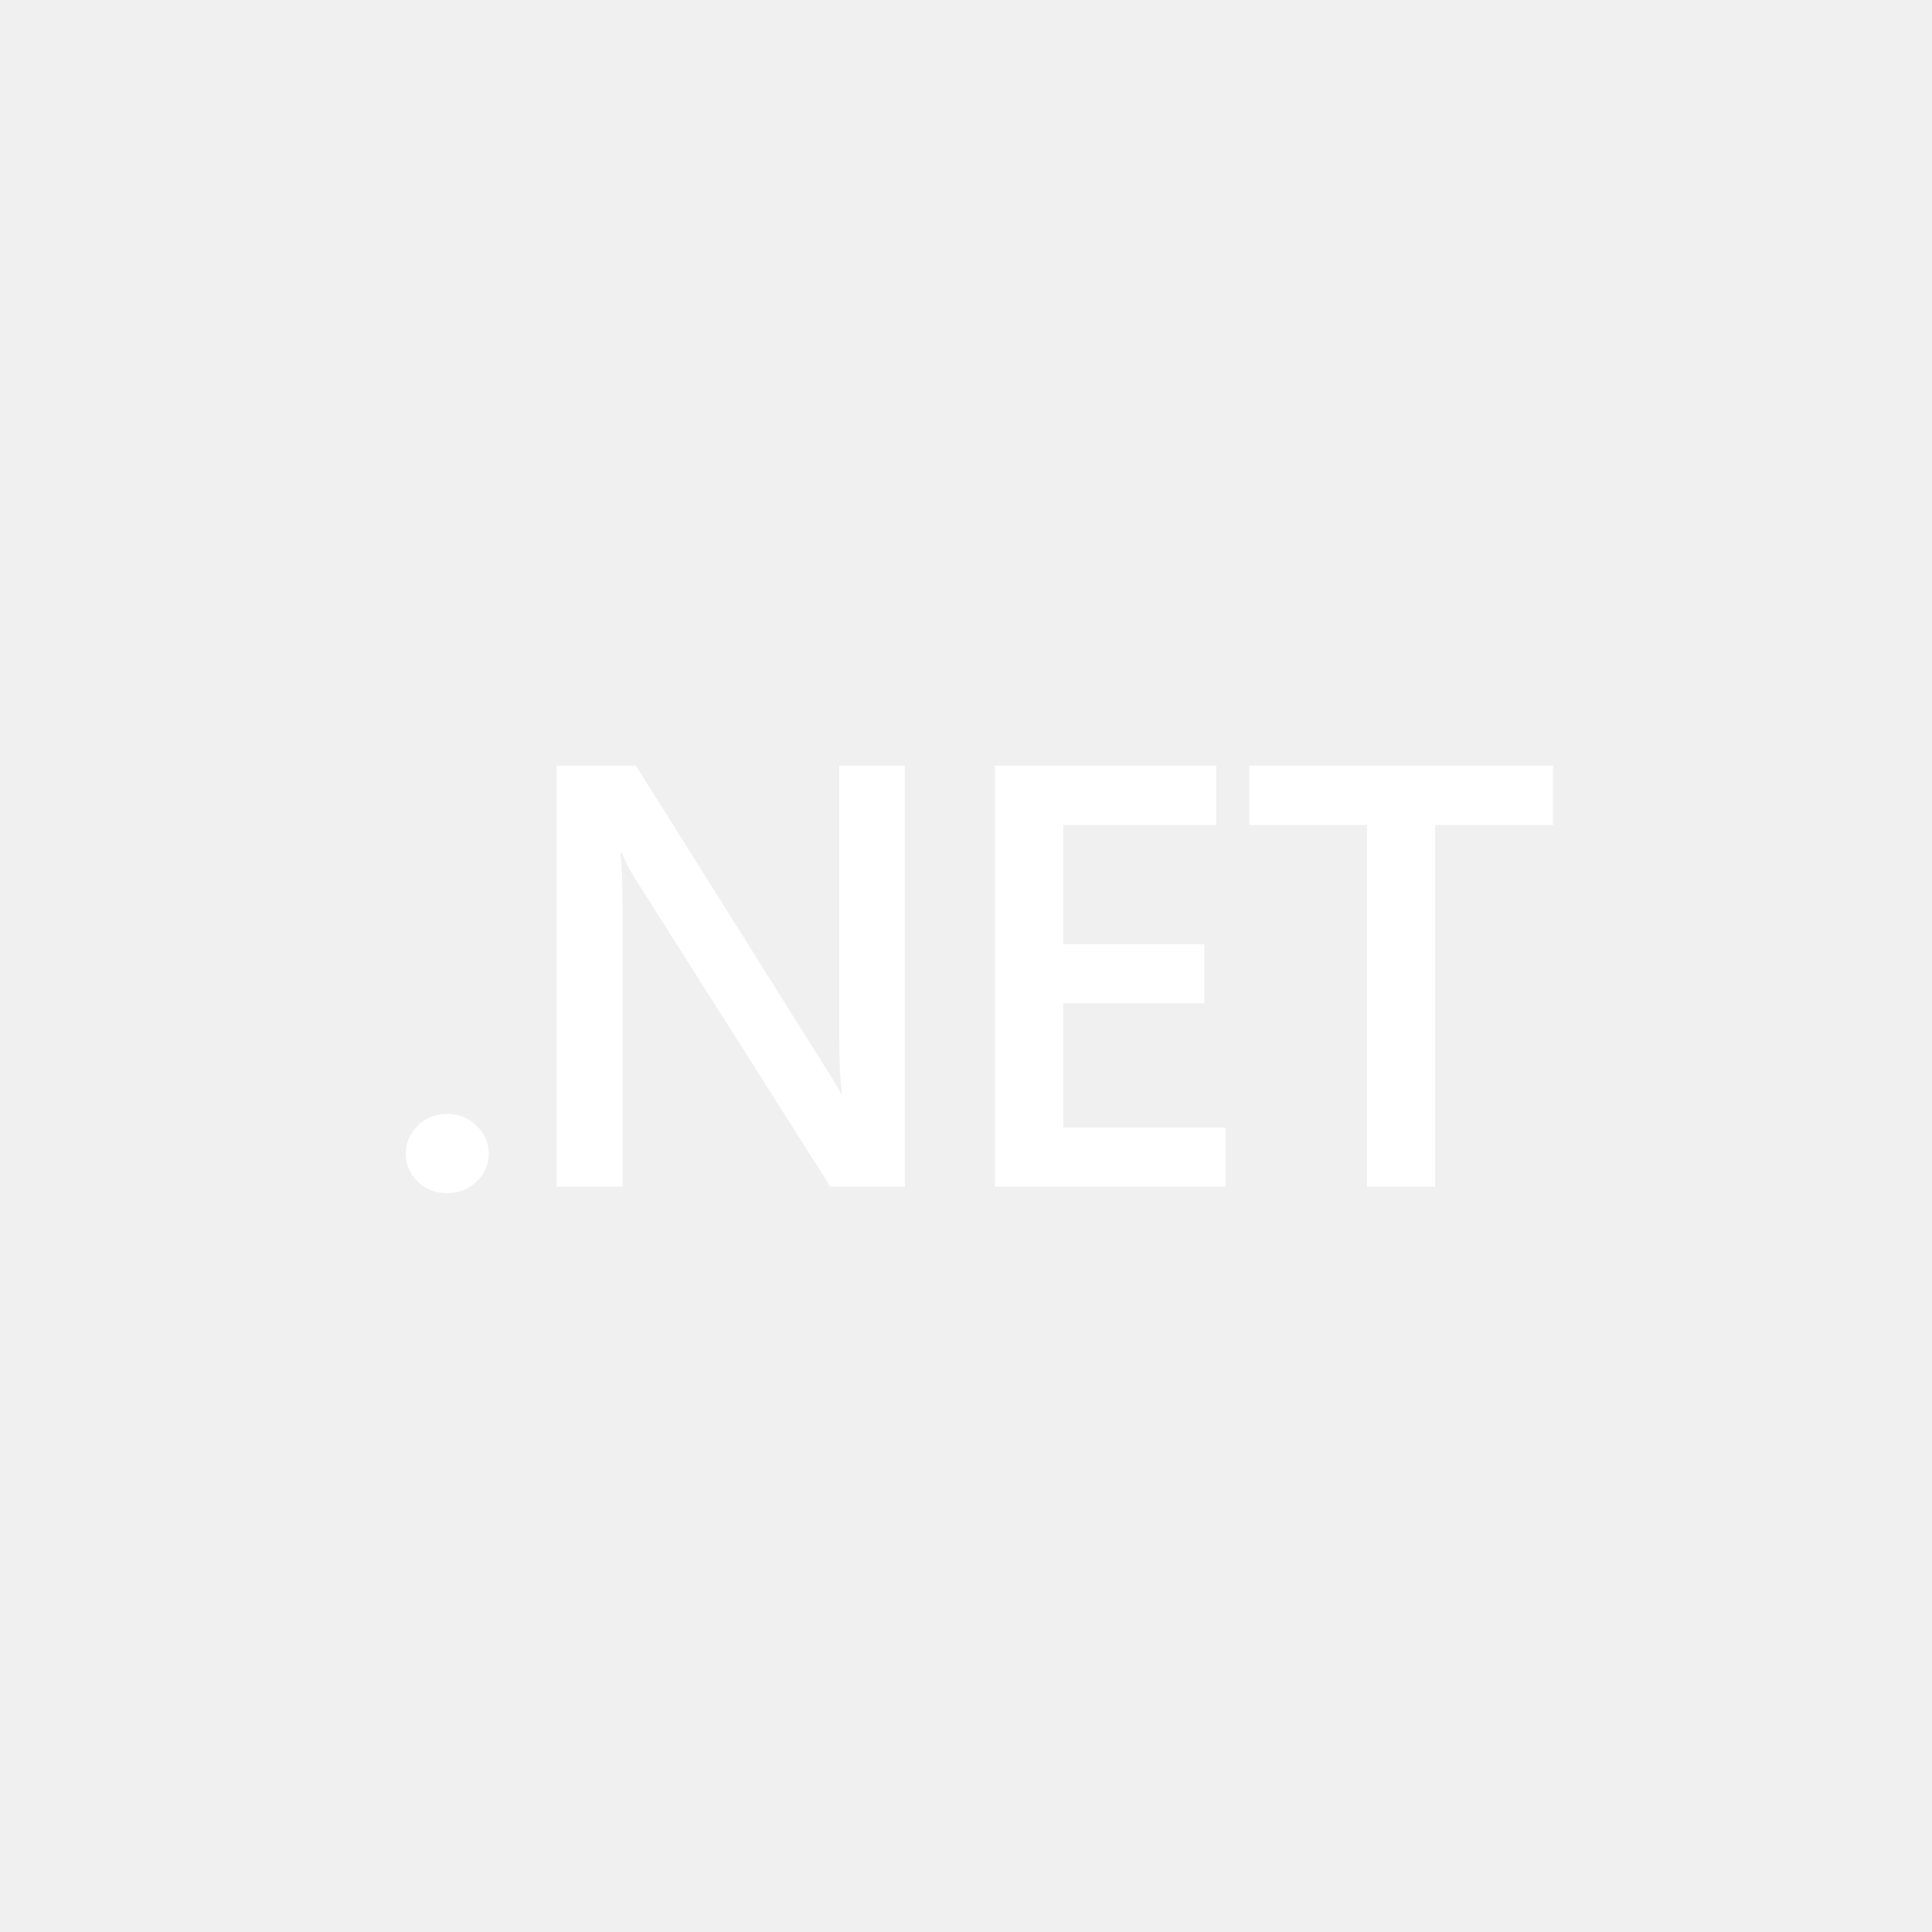
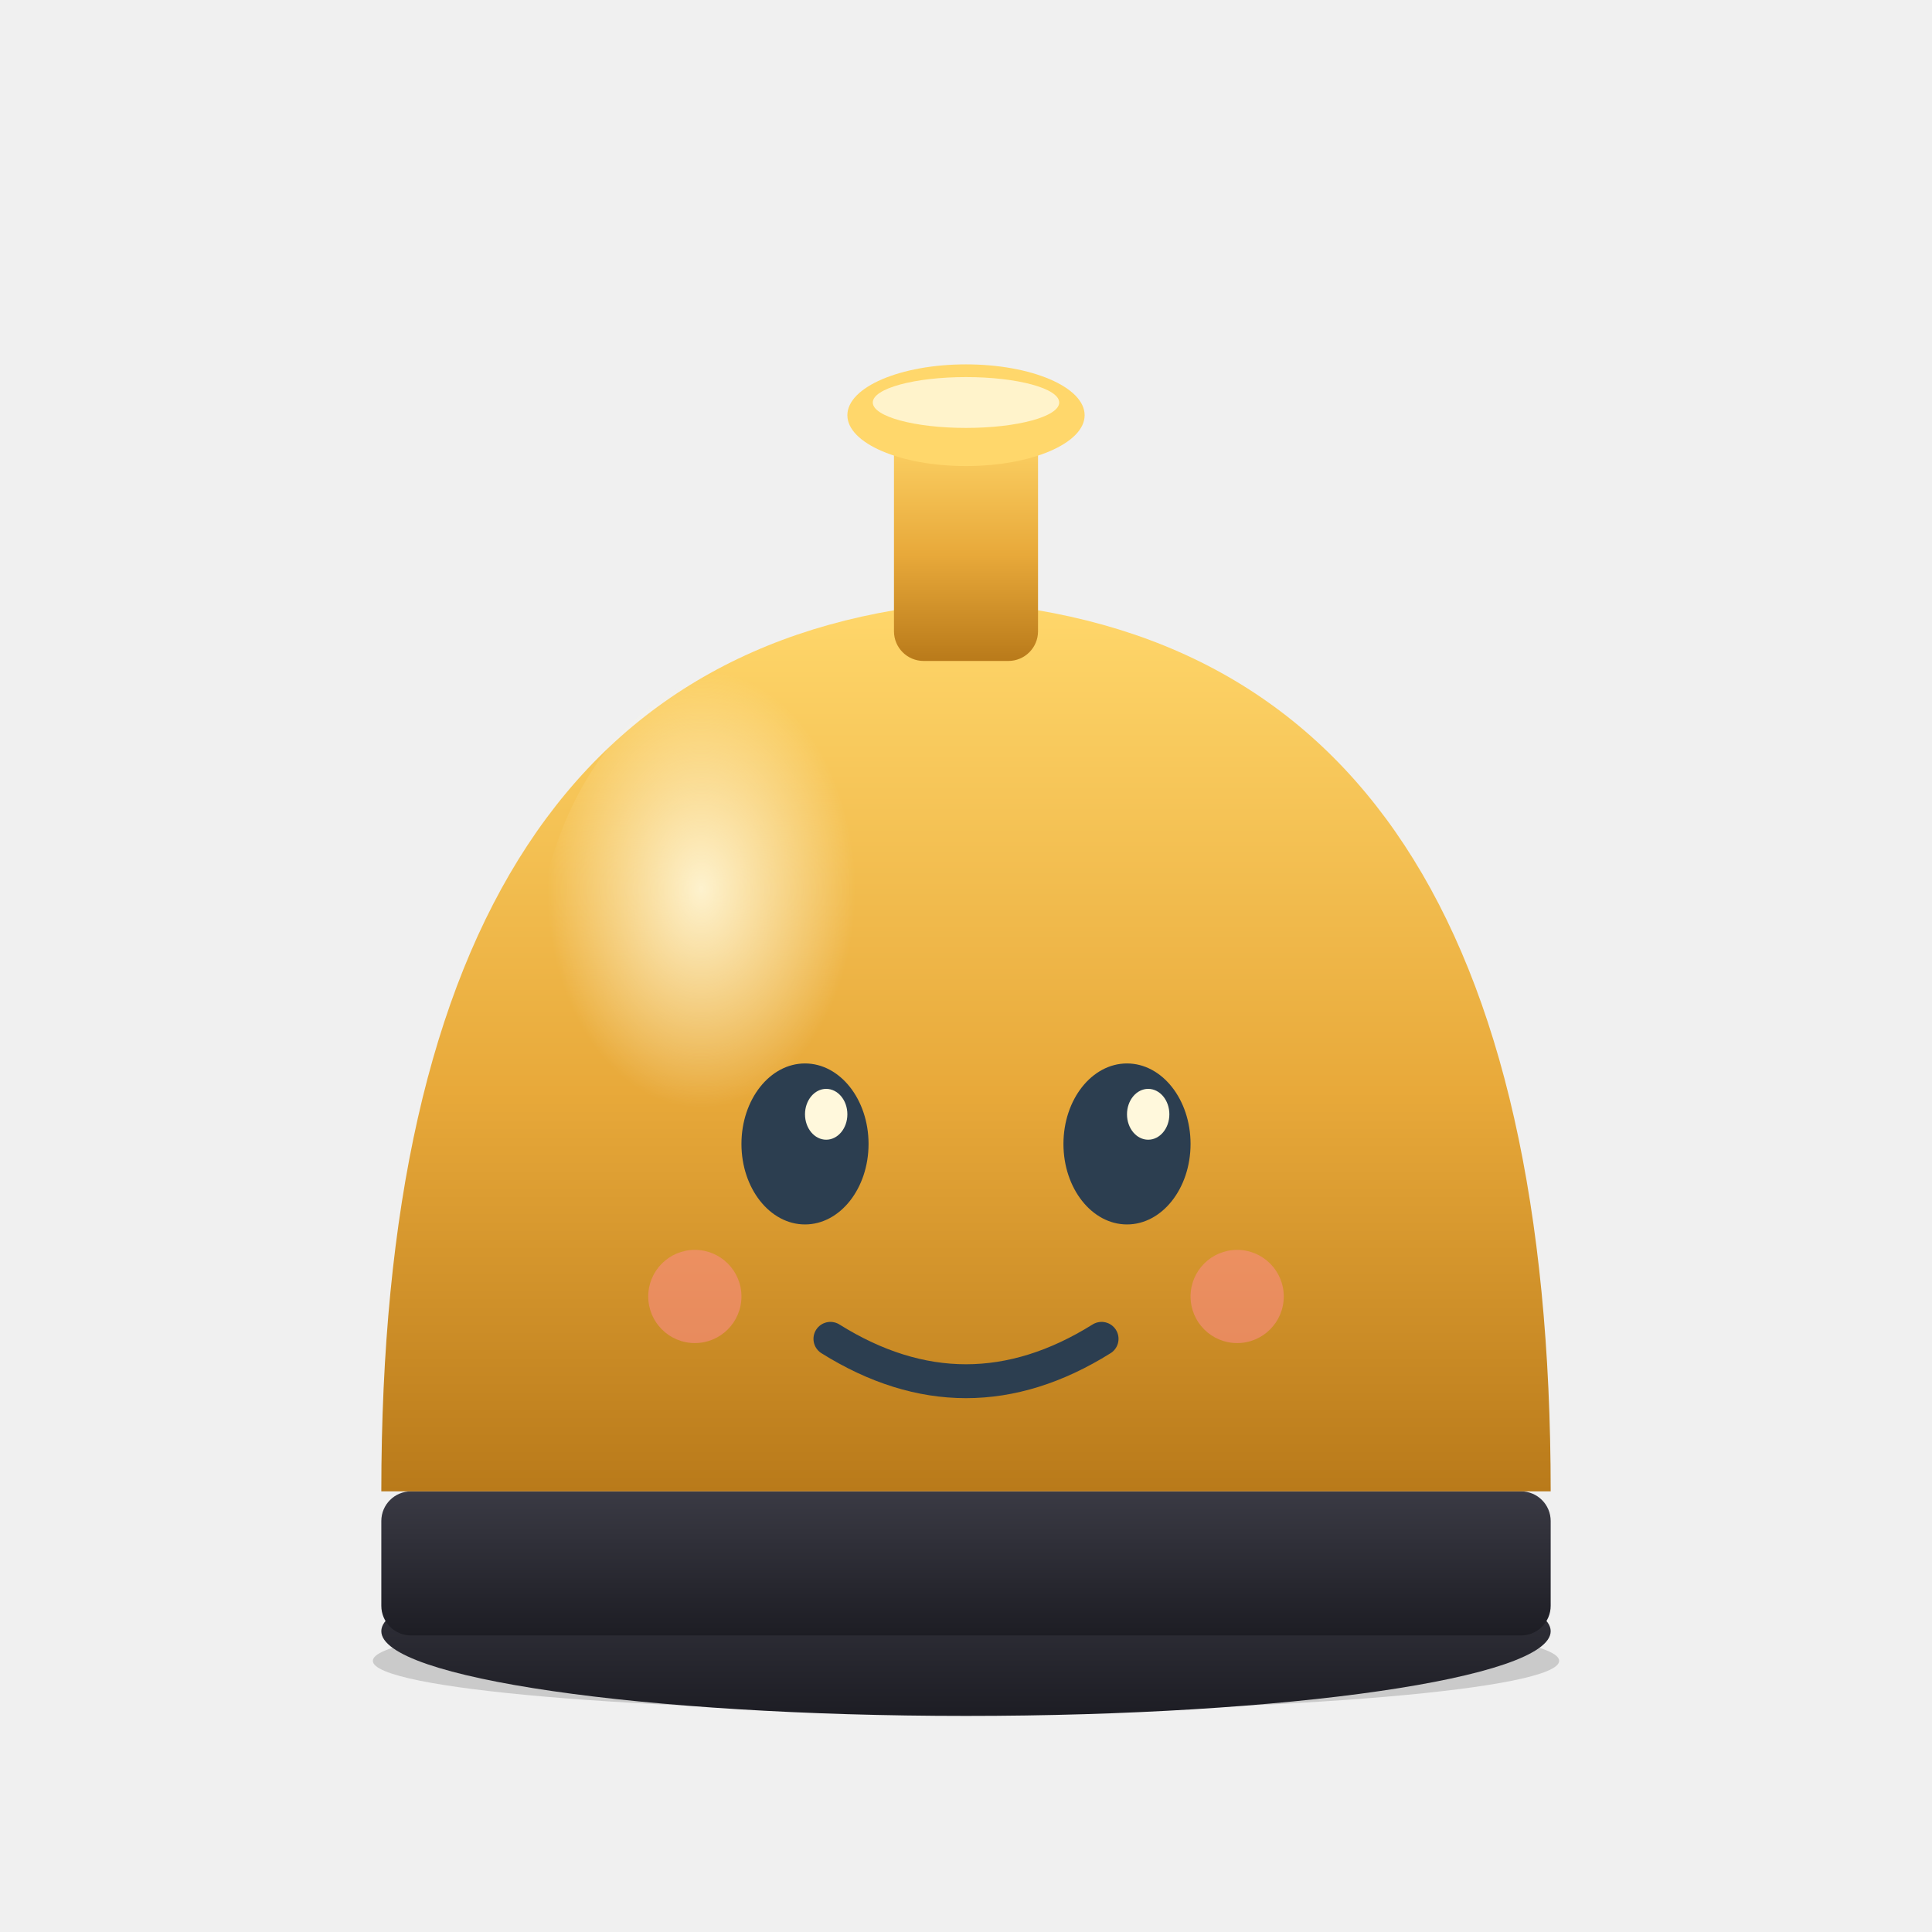
- <svg xmlns="http://www.w3.org/2000/svg" width="456" height="456" viewBox="0 0 456 456" version="1.1" xml:space="preserve" style="fill-rule:evenodd;clip-rule:evenodd;stroke-linejoin:round;stroke-miterlimit:2;">
-   <path d="m 105.5,281.609 c -2.703,0 -5.001,-0.9 -6.893,-2.702 -1.892,-1.848 -2.838,-4.042 -2.838,-6.582 0,-2.587 0.946,-4.804 2.838,-6.652 1.892,-1.848 4.19,-2.772 6.893,-2.772 2.748,0 5.068,0.924 6.96,2.772 1.937,1.848 2.906,4.064 2.906,6.652 0,2.54 -0.968,4.734 -2.906,6.582 -1.892,1.802 -4.212,2.702 -6.96,2.702 z" style="fill:#ffffff;fill-rule:nonzero;stroke-width:0.838" />
-   <path d="M 213.561,280.084 H 195.99 L 149.7,207.054 c -1.171,-1.848 -2.14,-3.765 -2.906,-5.751 h -0.406 c 0.361,2.125 0.541,6.675 0.541,13.65 v 65.132 h -15.543 v -99.36 h 18.719 l 44.737,71.298 c 1.892,2.957 3.109,4.989 3.649,6.098 h 0.27 c -0.45,-2.632 -0.676,-7.09 -0.676,-13.373 v -64.023 h 15.476 z" style="fill:#ffffff;fill-rule:nonzero;stroke-width:0.838" />
-   <path d="m 289.251,280.084 h -54.401 v -99.36 h 52.238 v 13.997 h -36.154 v 28.131 h 33.316 v 13.927 h -33.316 v 29.378 h 38.316 z" style="fill:#ffffff;fill-rule:nonzero;stroke-width:0.838" />
-   <path d="M 366.565,194.721 H 338.722 v 85.363 h -16.084 v -85.363 h -27.775 v -13.997 h 71.701 z" style="fill:#ffffff;fill-rule:nonzero;stroke-width:0.838" />
+ <svg xmlns="http://www.w3.org/2000/svg" width="456" height="456" viewBox="0 0 456 456">
+   <defs>
+     <linearGradient id="bbody" x1="0" y1="0" x2="0" y2="1">
+       <stop offset="0%" stop-color="#FFD76B" />
+       <stop offset="55%" stop-color="#E8A93A" />
+       <stop offset="100%" stop-color="#B97A1A" />
+     </linearGradient>
+     <linearGradient id="bbase" x1="0" y1="0" x2="0" y2="1">
+       <stop offset="0%" stop-color="#3A3A44" />
+       <stop offset="100%" stop-color="#1D1D24" />
+     </linearGradient>
+     <radialGradient id="bsheen" cx="38%" cy="35%" r="35%">
+       <stop offset="0%" stop-color="#FFF8DC" stop-opacity="0.9" />
+       <stop offset="100%" stop-color="#FFF8DC" stop-opacity="0" />
+     </radialGradient>
+   </defs>
+   <ellipse cx="228" cy="392" rx="140" ry="12" fill="#000" opacity="0.16" />
+   <ellipse cx="228" cy="385" rx="138" ry="20" fill="url(#bbase)" />
+   <rect x="90" y="352" width="276" height="34" rx="7" fill="url(#bbase)" />
+   <path d="M90 352 Q90 152 228 142 Q366 152 366 352 Z" fill="url(#bbody)" />
+   <ellipse cx="178" cy="232" rx="52" ry="74" fill="url(#bsheen)" />
+   <rect x="211" y="100" width="34" height="56" rx="7" fill="url(#bbody)" />
+   <ellipse cx="228" cy="98" rx="28" ry="12" fill="#FFD76B" />
+   <ellipse cx="228" cy="95" rx="22" ry="6" fill="#FFF8DC" opacity="0.85" />
+   <ellipse cx="190" cy="270" rx="15" ry="19" fill="#2C3E50" />
+   <ellipse cx="195" cy="263" rx="5" ry="6" fill="#FFF8DC" />
+   <ellipse cx="266" cy="270" rx="15" ry="19" fill="#2C3E50" />
+   <ellipse cx="271" cy="263" rx="5" ry="6" fill="#FFF8DC" />
+   <path d="M196 316 Q228 336 260 316" stroke="#2C3E50" stroke-width="8" fill="none" stroke-linecap="round" />
+   <circle cx="164" cy="306" r="11" fill="#FF8A8A" opacity="0.55" />
+   <circle cx="292" cy="306" r="11" fill="#FF8A8A" opacity="0.55" />
</svg>
